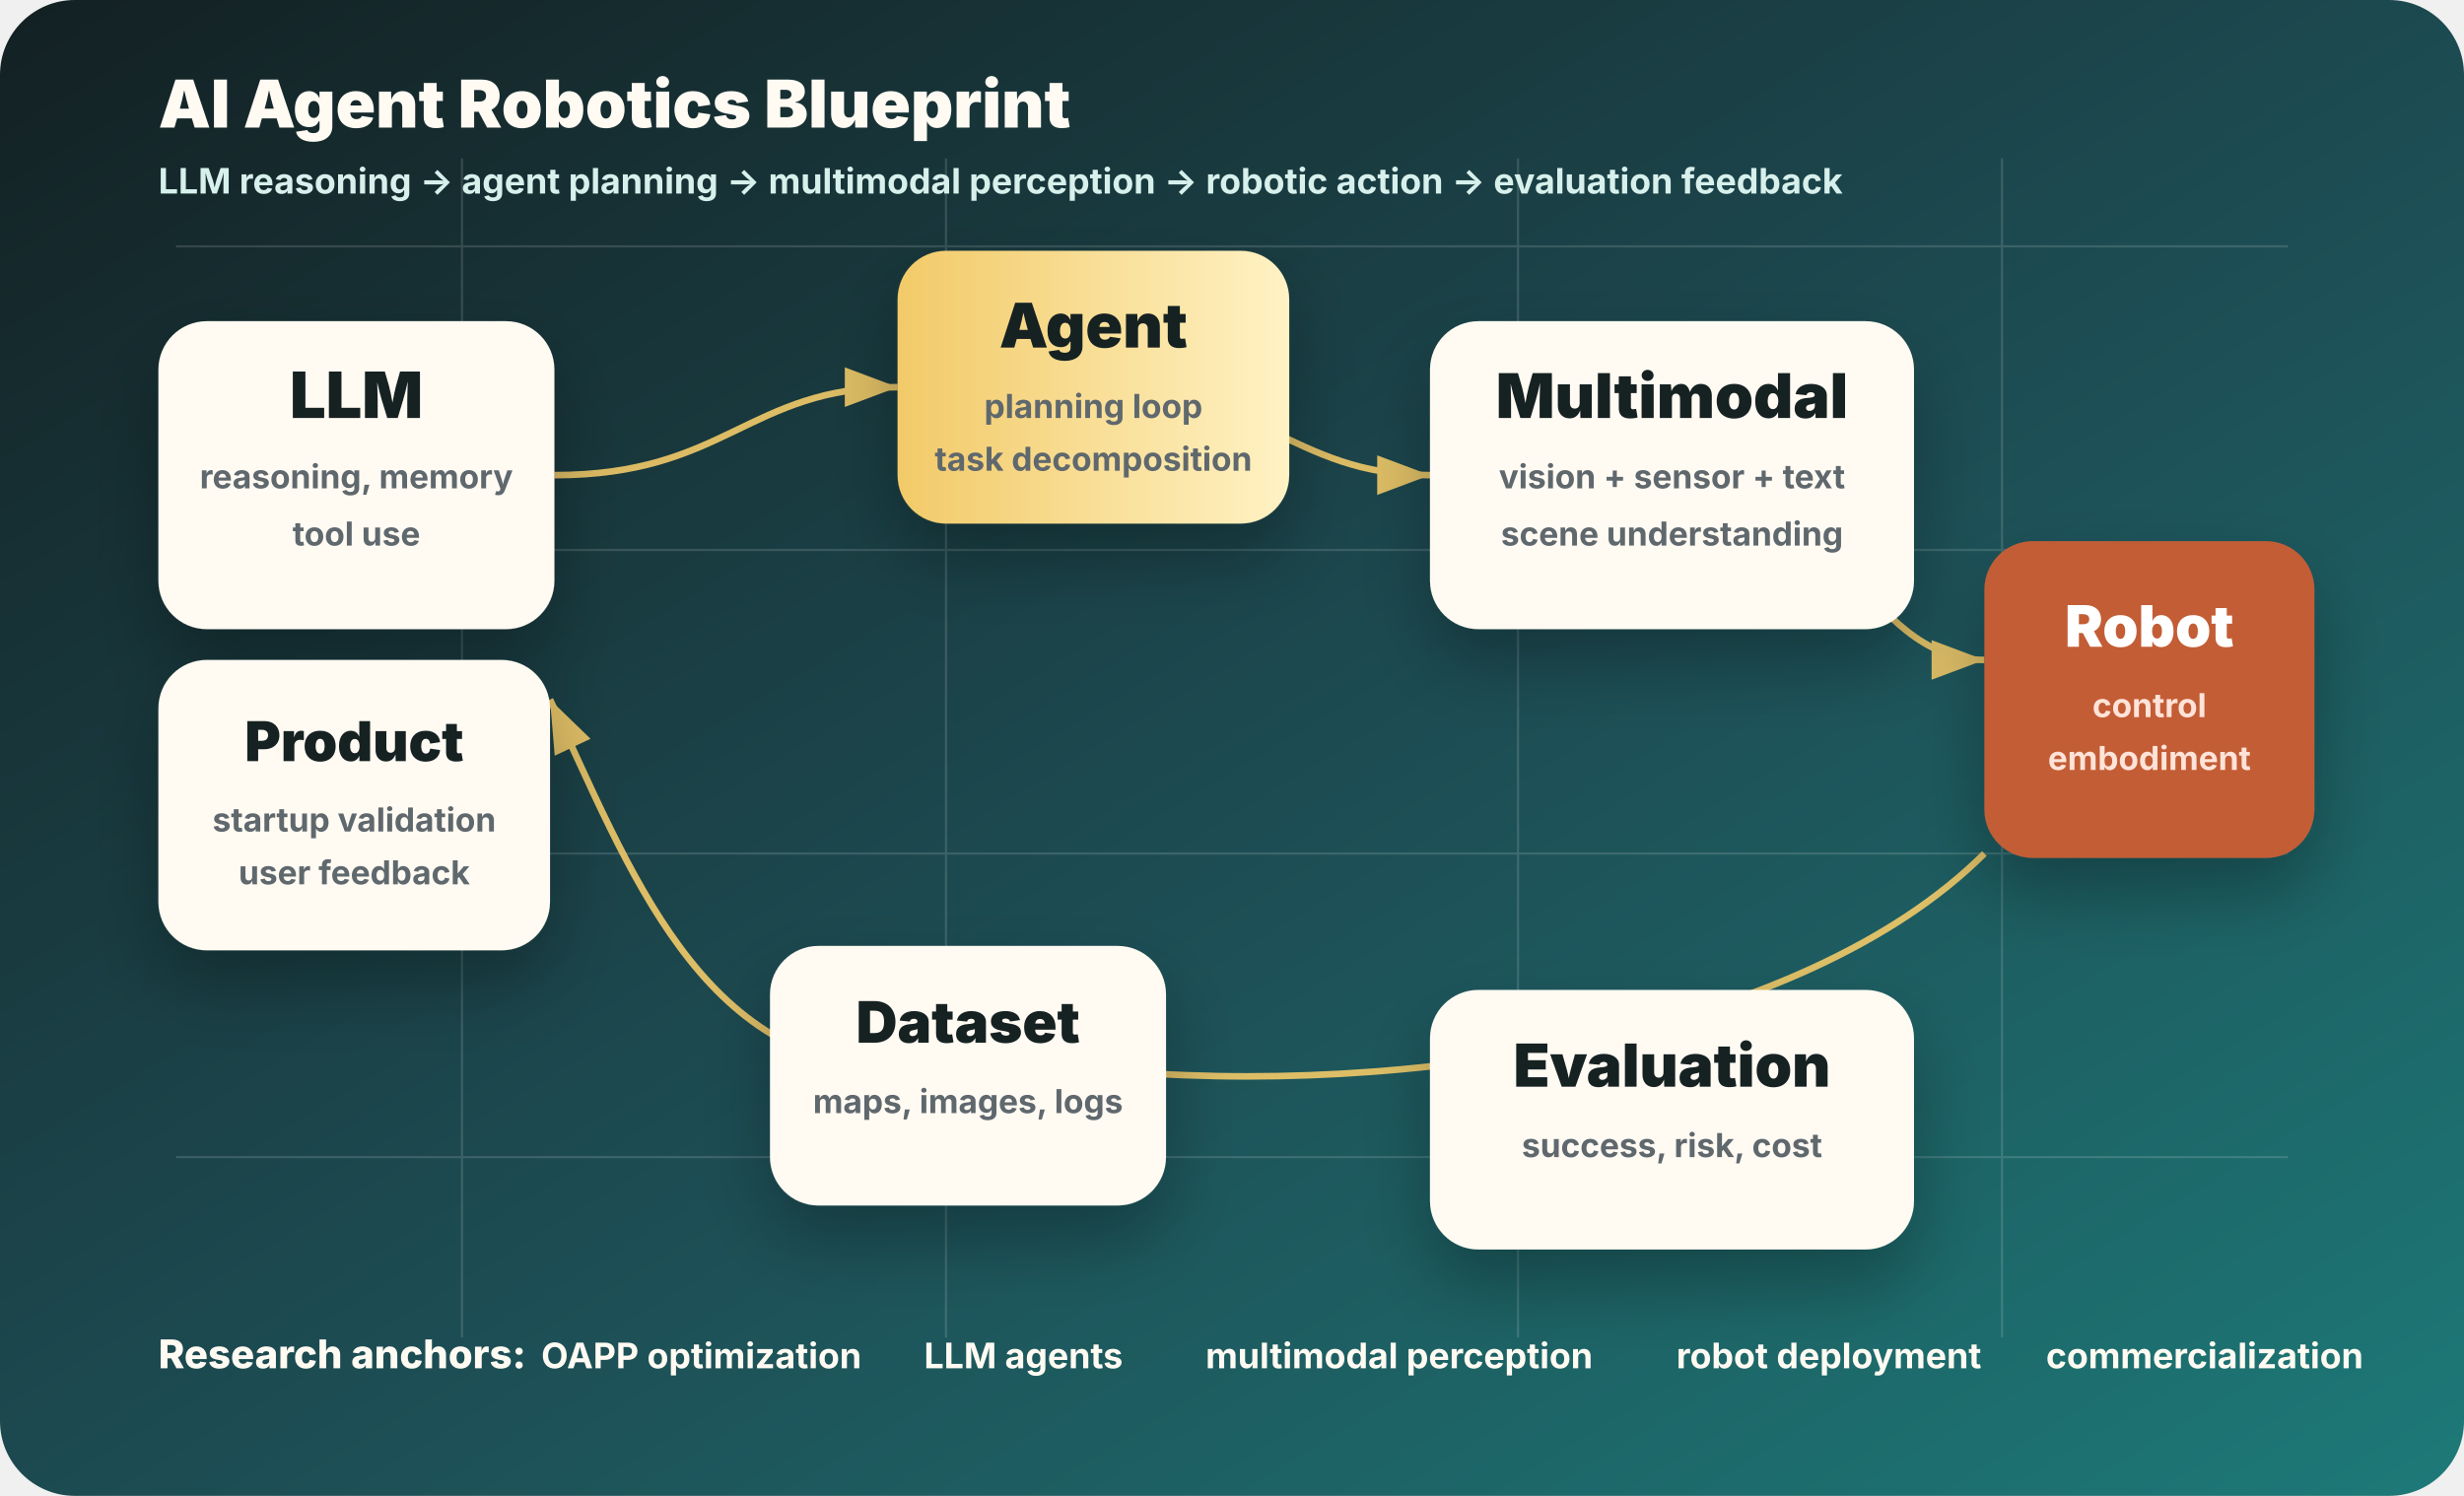
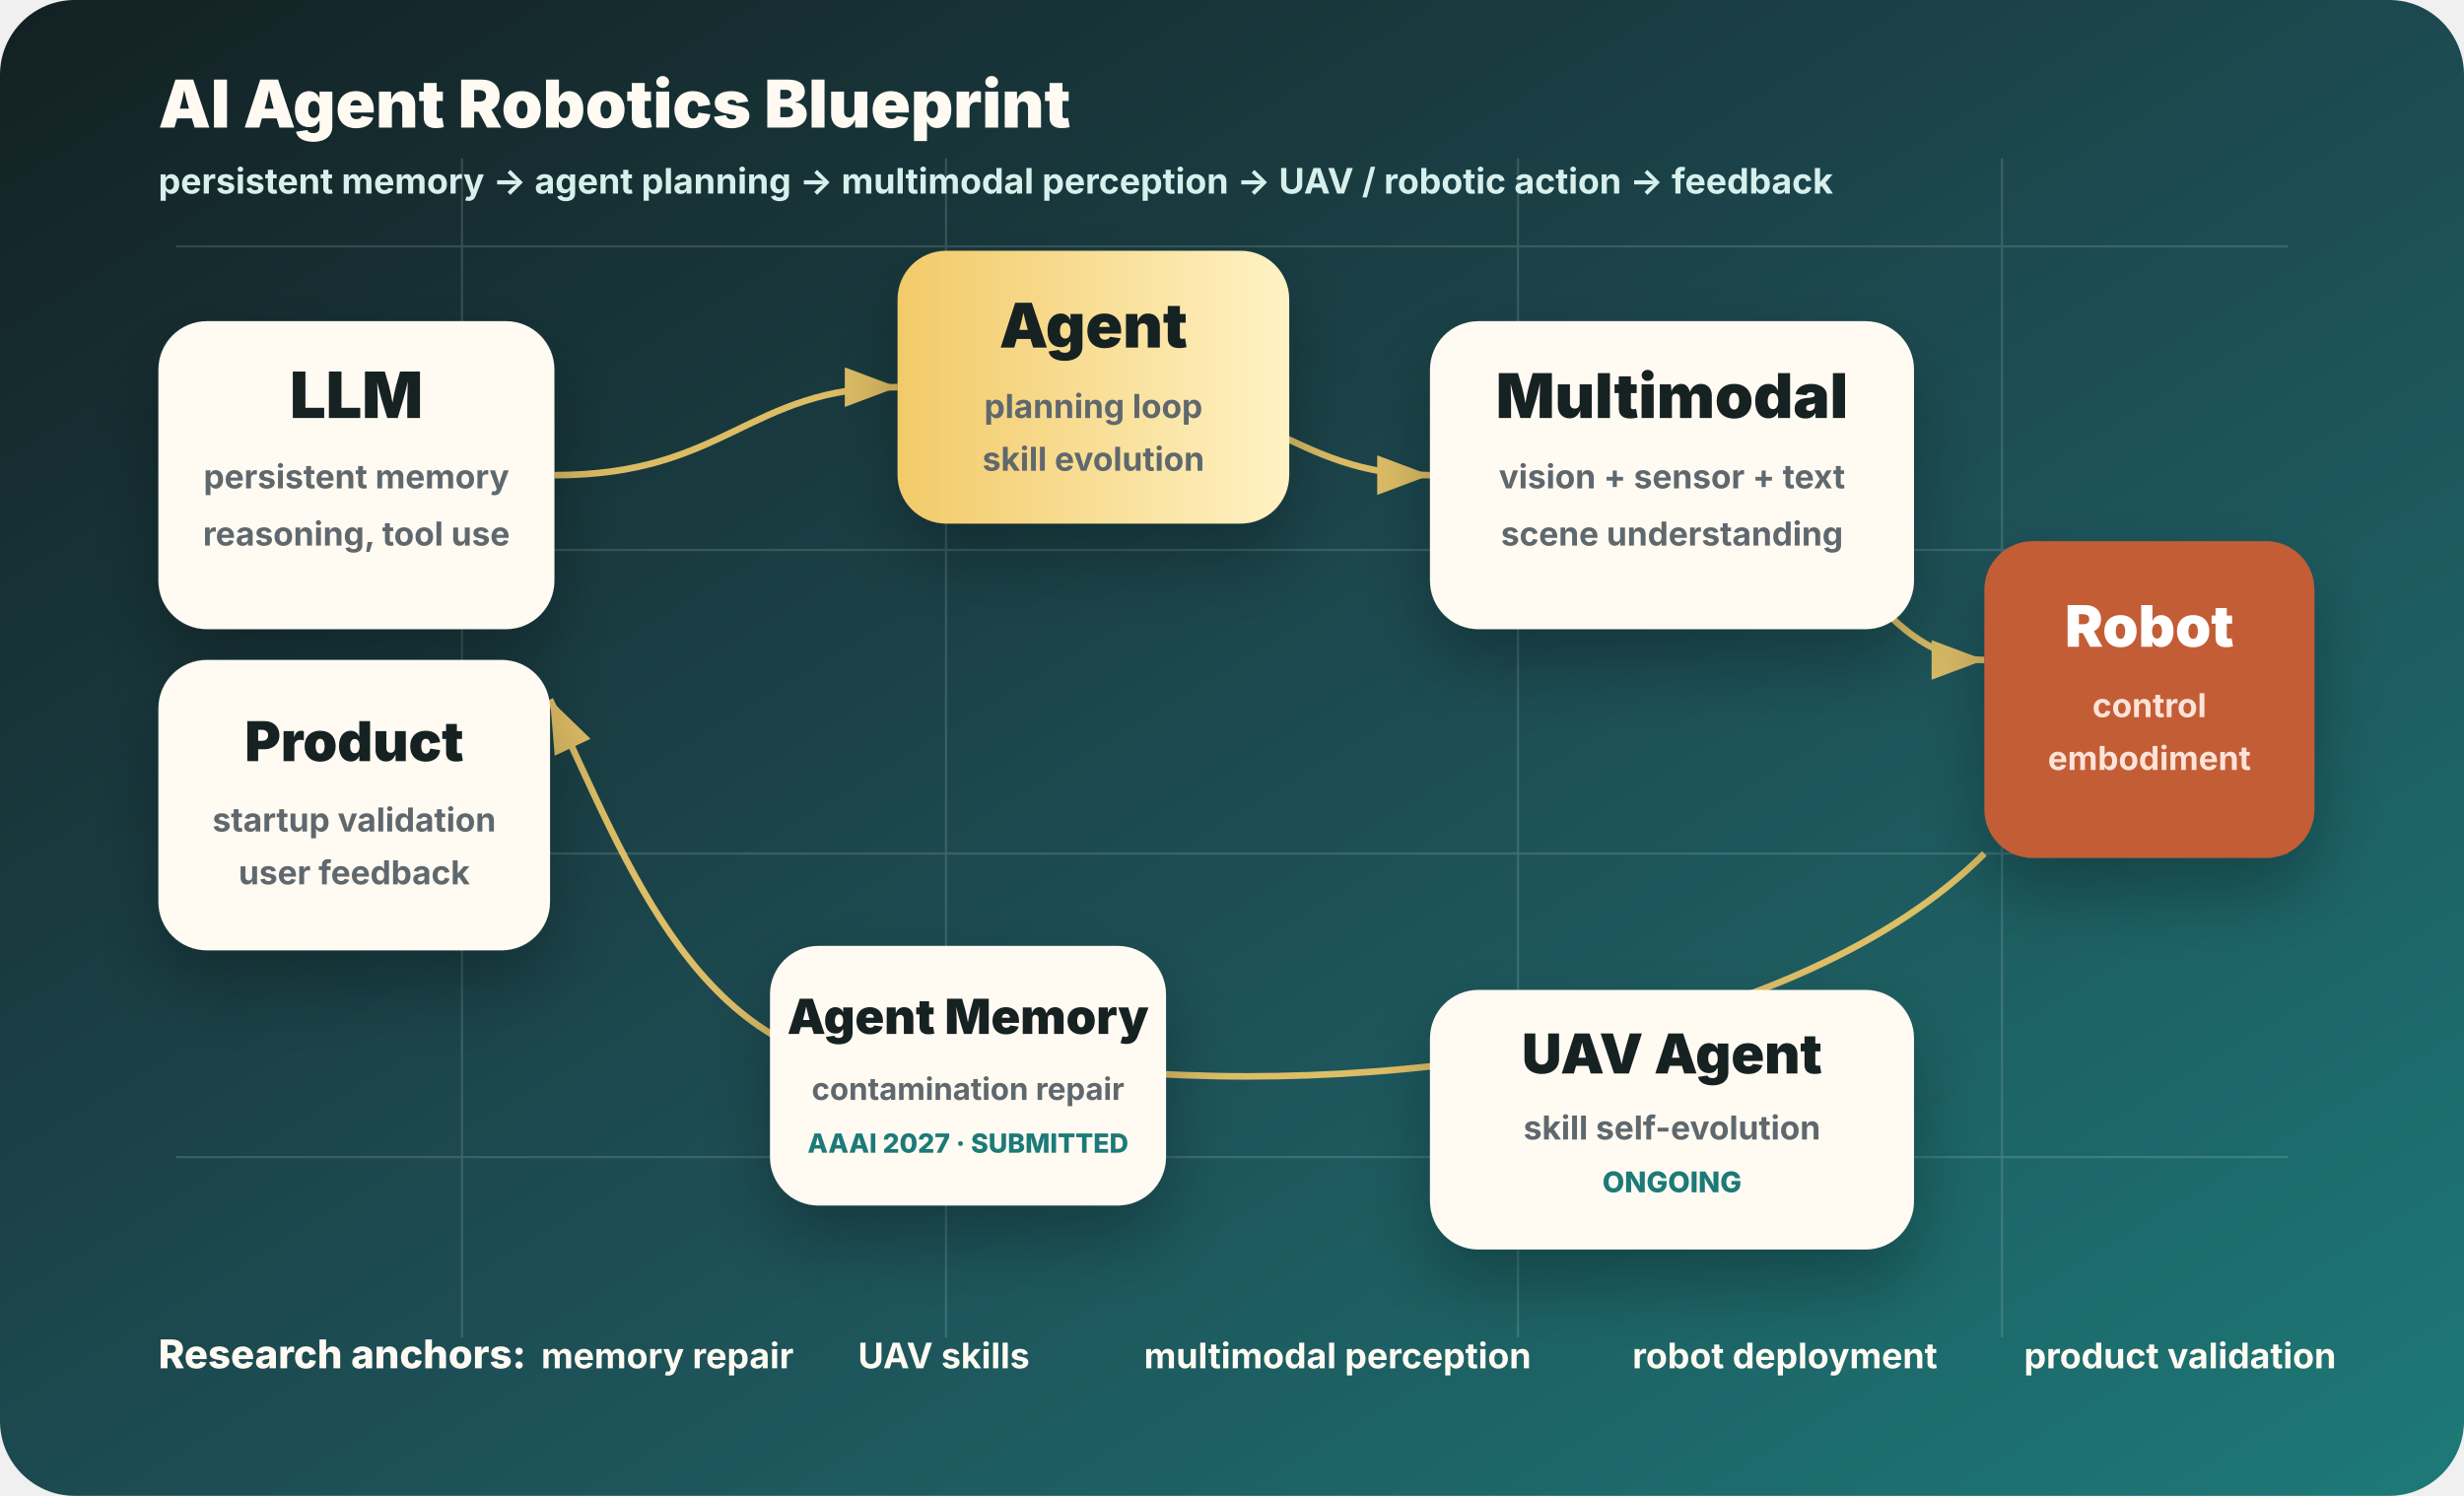
<svg xmlns="http://www.w3.org/2000/svg" viewBox="0 0 1120 680" role="img" aria-labelledby="title desc">
  <defs>
    <linearGradient id="bg" x1="0" x2="1" y1="0" y2="1">
      <stop offset="0" stop-color="#132022" />
      <stop offset=".55" stop-color="#1d4e55" />
      <stop offset="1" stop-color="#1d7a78" />
    </linearGradient>
    <linearGradient id="gold" x1="0" x2="1">
      <stop offset="0" stop-color="#f2ca68" />
      <stop offset="1" stop-color="#fff2c4" />
    </linearGradient>
    <filter id="shadow" x="-20%" y="-20%" width="140%" height="140%">
      <feDropShadow dx="0" dy="16" stdDeviation="16" flood-color="#000" flood-opacity=".28" />
    </filter>
    <marker id="arrow" markerWidth="10" markerHeight="10" refX="8" refY="3" orient="auto">
      <path d="M0,0 L8,3 L0,6 Z" fill="#f2ca68" />
    </marker>
  </defs>
  <rect width="1120" height="680" rx="34" fill="url(#bg)" />
  <g opacity=".14" stroke="#fff" fill="none">
    <path d="M80 112 H1040" />
    <path d="M80 250 H1040" />
    <path d="M80 388 H1040" />
    <path d="M80 526 H1040" />
    <path d="M210 72 V608" />
    <path d="M430 72 V608" />
    <path d="M690 72 V608" />
    <path d="M910 72 V608" />
  </g>
  <text x="72" y="58" font-family="Inter, Arial, sans-serif" font-size="30" font-weight="850" fill="#fffaf2">AI Agent Robotics Blueprint</text>
-   <text x="72" y="88" font-family="Inter, Arial, sans-serif" font-size="16" font-weight="650" fill="#d7f0ec">LLM reasoning -&gt; agent planning -&gt; multimodal perception -&gt; robotic action -&gt; evaluation feedback</text>
+   <text x="72" y="88" font-family="Inter, Arial, sans-serif" font-size="16" font-weight="650" fill="#d7f0ec">persistent memory -&gt; agent planning -&gt; multimodal perception -&gt; UAV / robotic action -&gt; feedback</text>
  <g stroke="#f2ca68" stroke-width="3" marker-end="url(#arrow)" fill="none" opacity=".9">
    <path d="M252 216 C330 216 340 176 408 176" />
    <path d="M492 176 C574 176 586 216 650 216" />
    <path d="M764 216 C835 216 846 300 902 300" />
    <path d="M902 388 C820 470 640 500 498 486" />
    <path d="M410 486 C318 486 286 394 250 318" />
  </g>
  <g font-family="Inter, Arial, sans-serif" filter="url(#shadow)">
    <rect x="72" y="146" width="180" height="140" rx="22" fill="#fffaf2" />
    <text x="162" y="190" text-anchor="middle" font-size="29" font-weight="850" fill="#172024">LLM</text>
-     <text x="162" y="222" text-anchor="middle" font-size="15" font-weight="700" fill="#5f676d">reasoning, memory</text>
-     <text x="162" y="248" text-anchor="middle" font-size="15" font-weight="700" fill="#5f676d">tool use</text>
+     <text x="162" y="222" text-anchor="middle" font-size="15" font-weight="700" fill="#5f676d">persistent memory</text>
+     <text x="162" y="248" text-anchor="middle" font-size="15" font-weight="700" fill="#5f676d">reasoning, tool use</text>
    <rect x="408" y="114" width="178" height="124" rx="22" fill="url(#gold)" />
    <text x="497" y="158" text-anchor="middle" font-size="28" font-weight="850" fill="#172024">Agent</text>
    <text x="497" y="190" text-anchor="middle" font-size="15" font-weight="700" fill="#5f676d">planning loop</text>
-     <text x="497" y="214" text-anchor="middle" font-size="15" font-weight="700" fill="#5f676d">task decomposition</text>
+     <text x="497" y="214" text-anchor="middle" font-size="15" font-weight="700" fill="#5f676d">skill evolution</text>
    <rect x="650" y="146" width="220" height="140" rx="22" fill="#fffaf2" />
    <text x="760" y="190" text-anchor="middle" font-size="28" font-weight="850" fill="#172024">Multimodal</text>
    <text x="760" y="222" text-anchor="middle" font-size="15" font-weight="700" fill="#5f676d">vision + sensor + text</text>
    <text x="760" y="248" text-anchor="middle" font-size="15" font-weight="700" fill="#5f676d">scene understanding</text>
    <rect x="902" y="246" width="150" height="144" rx="22" fill="#c35d36" />
    <text x="977" y="294" text-anchor="middle" font-size="26" font-weight="850" fill="#fff">Robot</text>
    <text x="977" y="326" text-anchor="middle" font-size="15" font-weight="700" fill="#ffe3d8">control</text>
    <text x="977" y="350" text-anchor="middle" font-size="15" font-weight="700" fill="#ffe3d8">embodiment</text>
    <rect x="650" y="450" width="220" height="118" rx="22" fill="#fffaf2" />
-     <text x="760" y="494" text-anchor="middle" font-size="27" font-weight="850" fill="#172024">Evaluation</text>
-     <text x="760" y="526" text-anchor="middle" font-size="15" font-weight="700" fill="#5f676d">success, risk, cost</text>
+     <text x="760" y="488" text-anchor="middle" font-size="25" font-weight="850" fill="#172024">UAV Agent</text>
+     <text x="760" y="518" text-anchor="middle" font-size="15" font-weight="700" fill="#5f676d">skill self-evolution</text>
+     <text x="760" y="542" text-anchor="middle" font-size="13" font-weight="800" fill="#1d7a78">ONGOING</text>
    <rect x="350" y="430" width="180" height="118" rx="22" fill="#fffaf2" />
-     <text x="440" y="474" text-anchor="middle" font-size="26" font-weight="850" fill="#172024">Dataset</text>
-     <text x="440" y="506" text-anchor="middle" font-size="15" font-weight="700" fill="#5f676d">maps, images, logs</text>
+     <text x="440" y="470" text-anchor="middle" font-size="22" font-weight="850" fill="#172024">Agent Memory</text>
+     <text x="440" y="500" text-anchor="middle" font-size="14" font-weight="700" fill="#5f676d">contamination repair</text>
+     <text x="440" y="524" text-anchor="middle" font-size="12" font-weight="800" fill="#1d7a78">AAAI 2027 · SUBMITTED</text>
    <rect x="72" y="300" width="178" height="132" rx="22" fill="#fffaf2" />
    <text x="161" y="346" text-anchor="middle" font-size="25" font-weight="850" fill="#172024">Product</text>
    <text x="161" y="378" text-anchor="middle" font-size="15" font-weight="700" fill="#5f676d">startup validation</text>
    <text x="161" y="402" text-anchor="middle" font-size="15" font-weight="700" fill="#5f676d">user feedback</text>
  </g>
  <g font-family="Inter, Arial, sans-serif" fill="#fffaf2">
    <text x="72" y="622" font-size="18" font-weight="800">Research anchors:</text>
-     <text x="246" y="622" font-size="16" font-weight="650">OAPP optimization</text>
-     <text x="420" y="622" font-size="16" font-weight="650">LLM agents</text>
-     <text x="548" y="622" font-size="16" font-weight="650">multimodal perception</text>
-     <text x="762" y="622" font-size="16" font-weight="650">robot deployment</text>
-     <text x="930" y="622" font-size="16" font-weight="650">commercialization</text>
+     <text x="246" y="622" font-size="16" font-weight="650">memory repair</text>
+     <text x="390" y="622" font-size="16" font-weight="650">UAV skills</text>
+     <text x="520" y="622" font-size="16" font-weight="650">multimodal perception</text>
+     <text x="742" y="622" font-size="16" font-weight="650">robot deployment</text>
+     <text x="920" y="622" font-size="16" font-weight="650">product validation</text>
  </g>
</svg>
